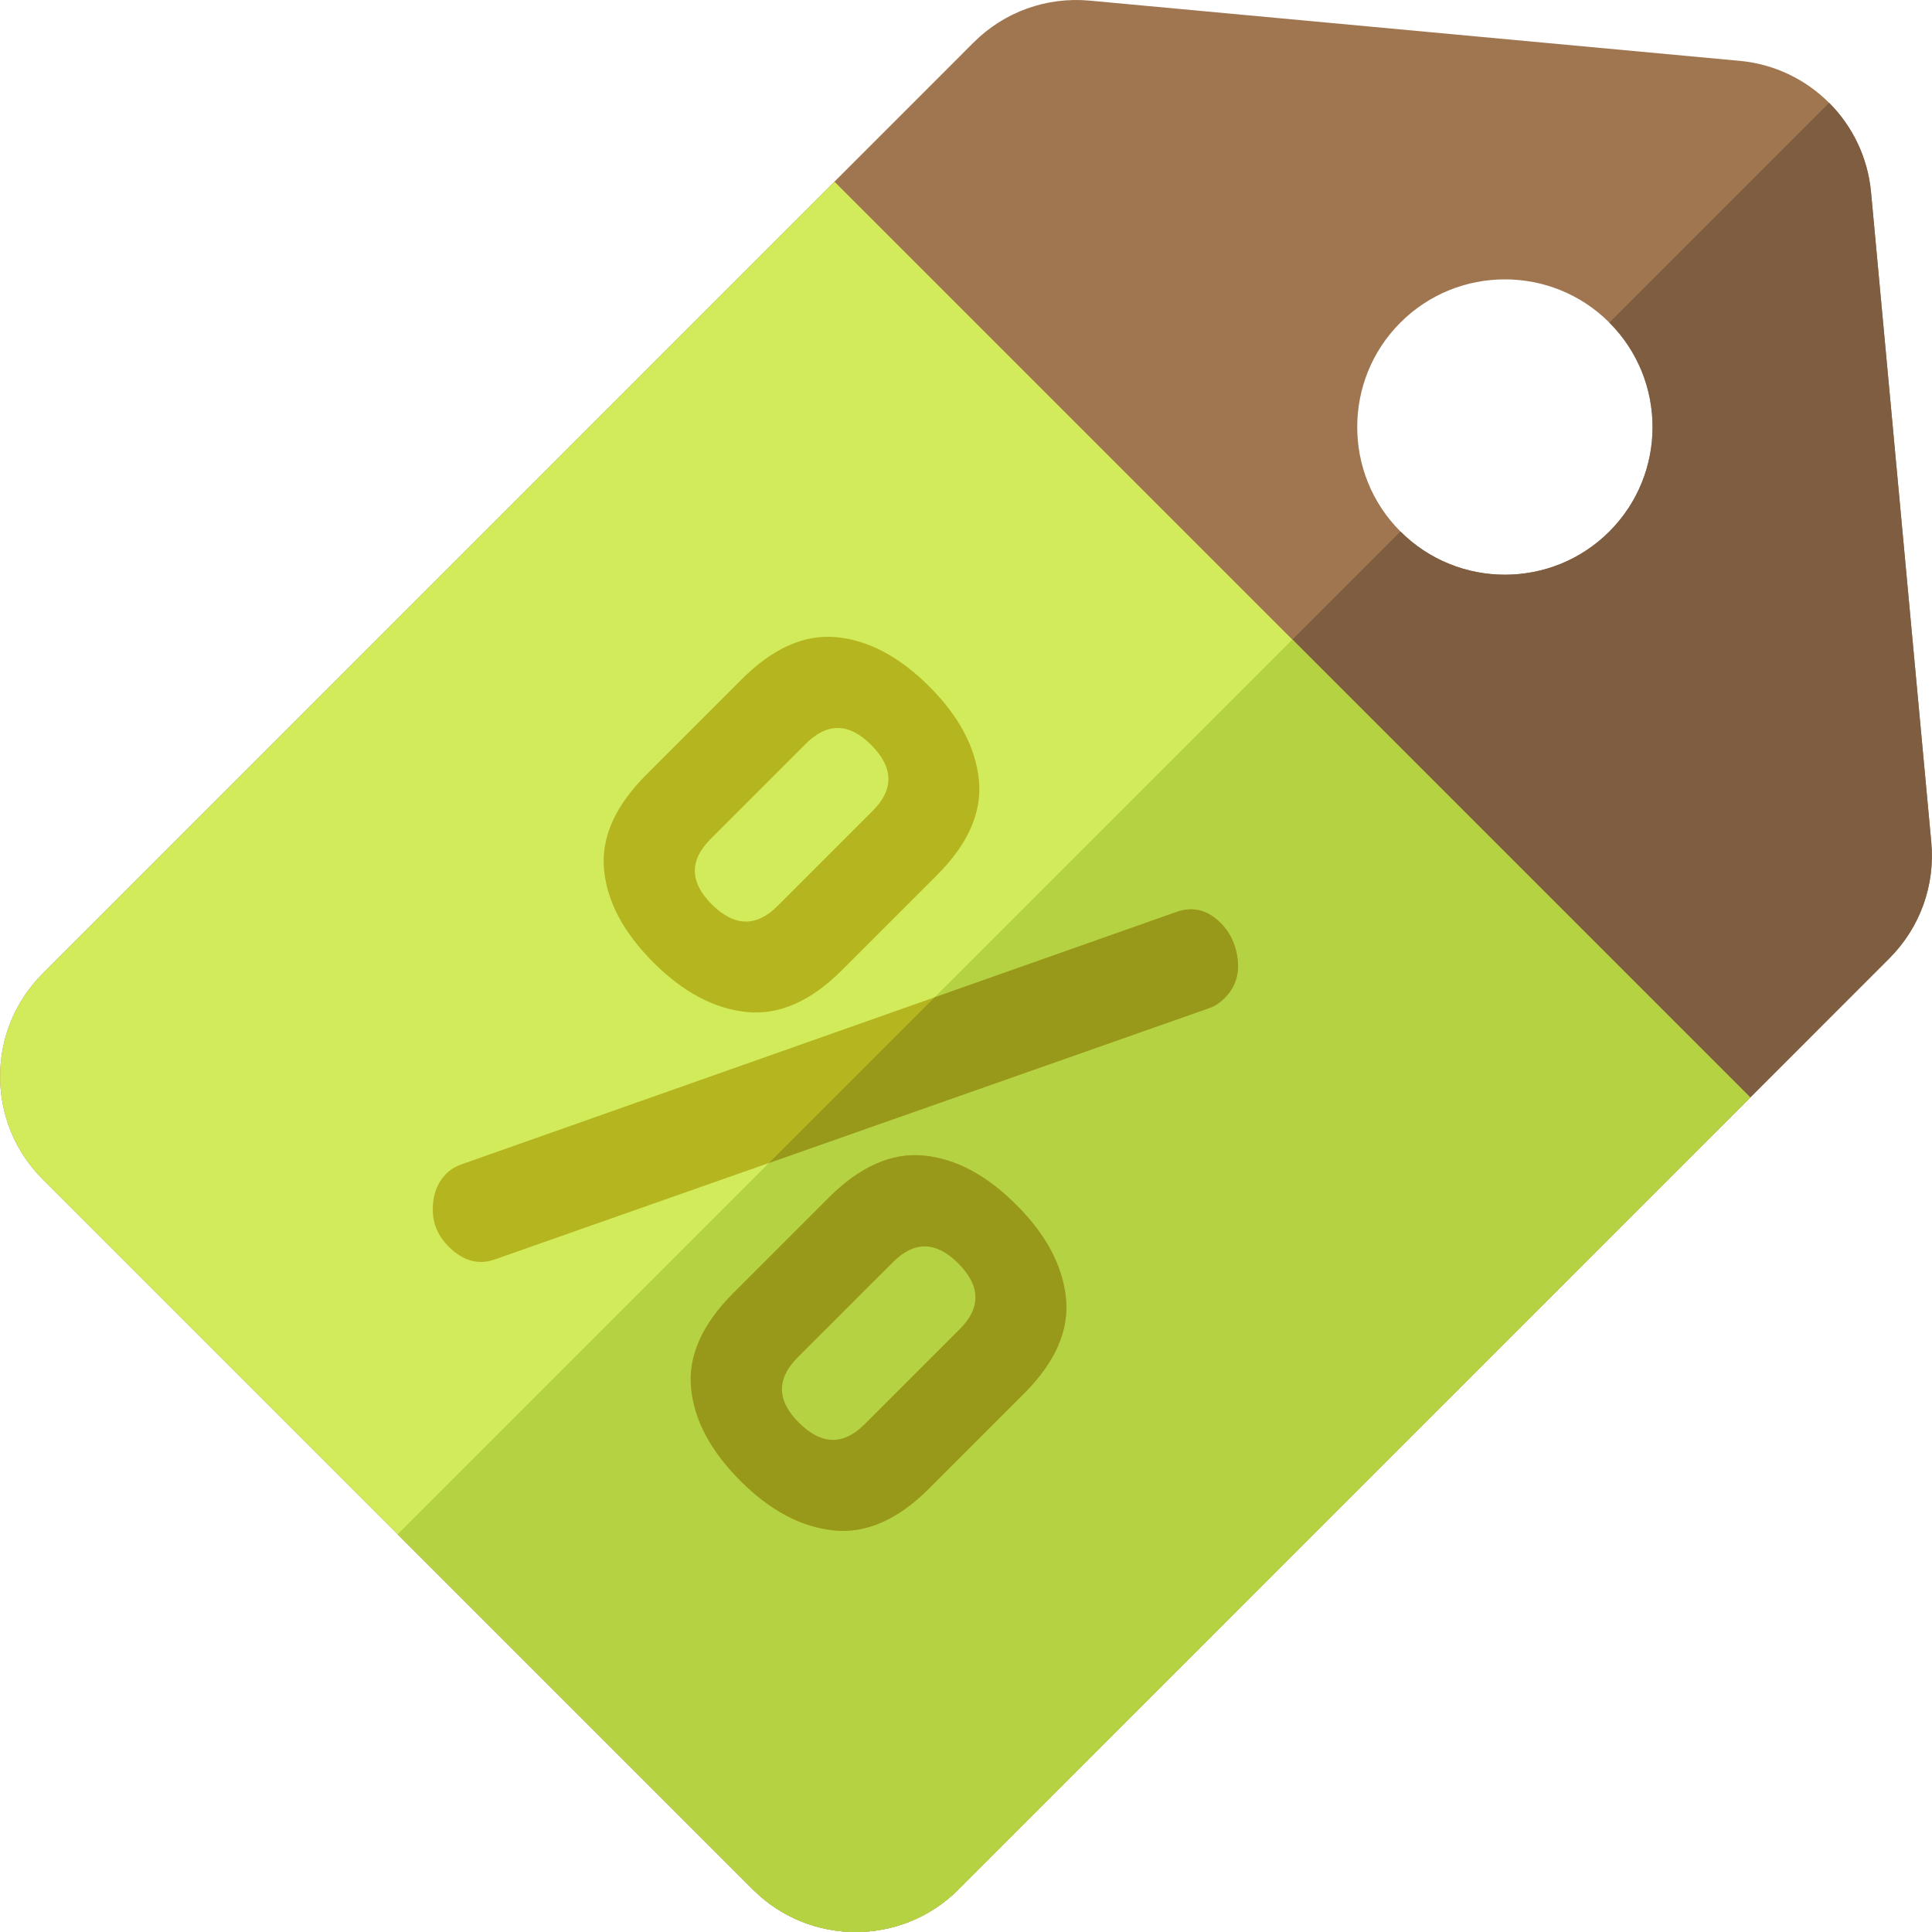
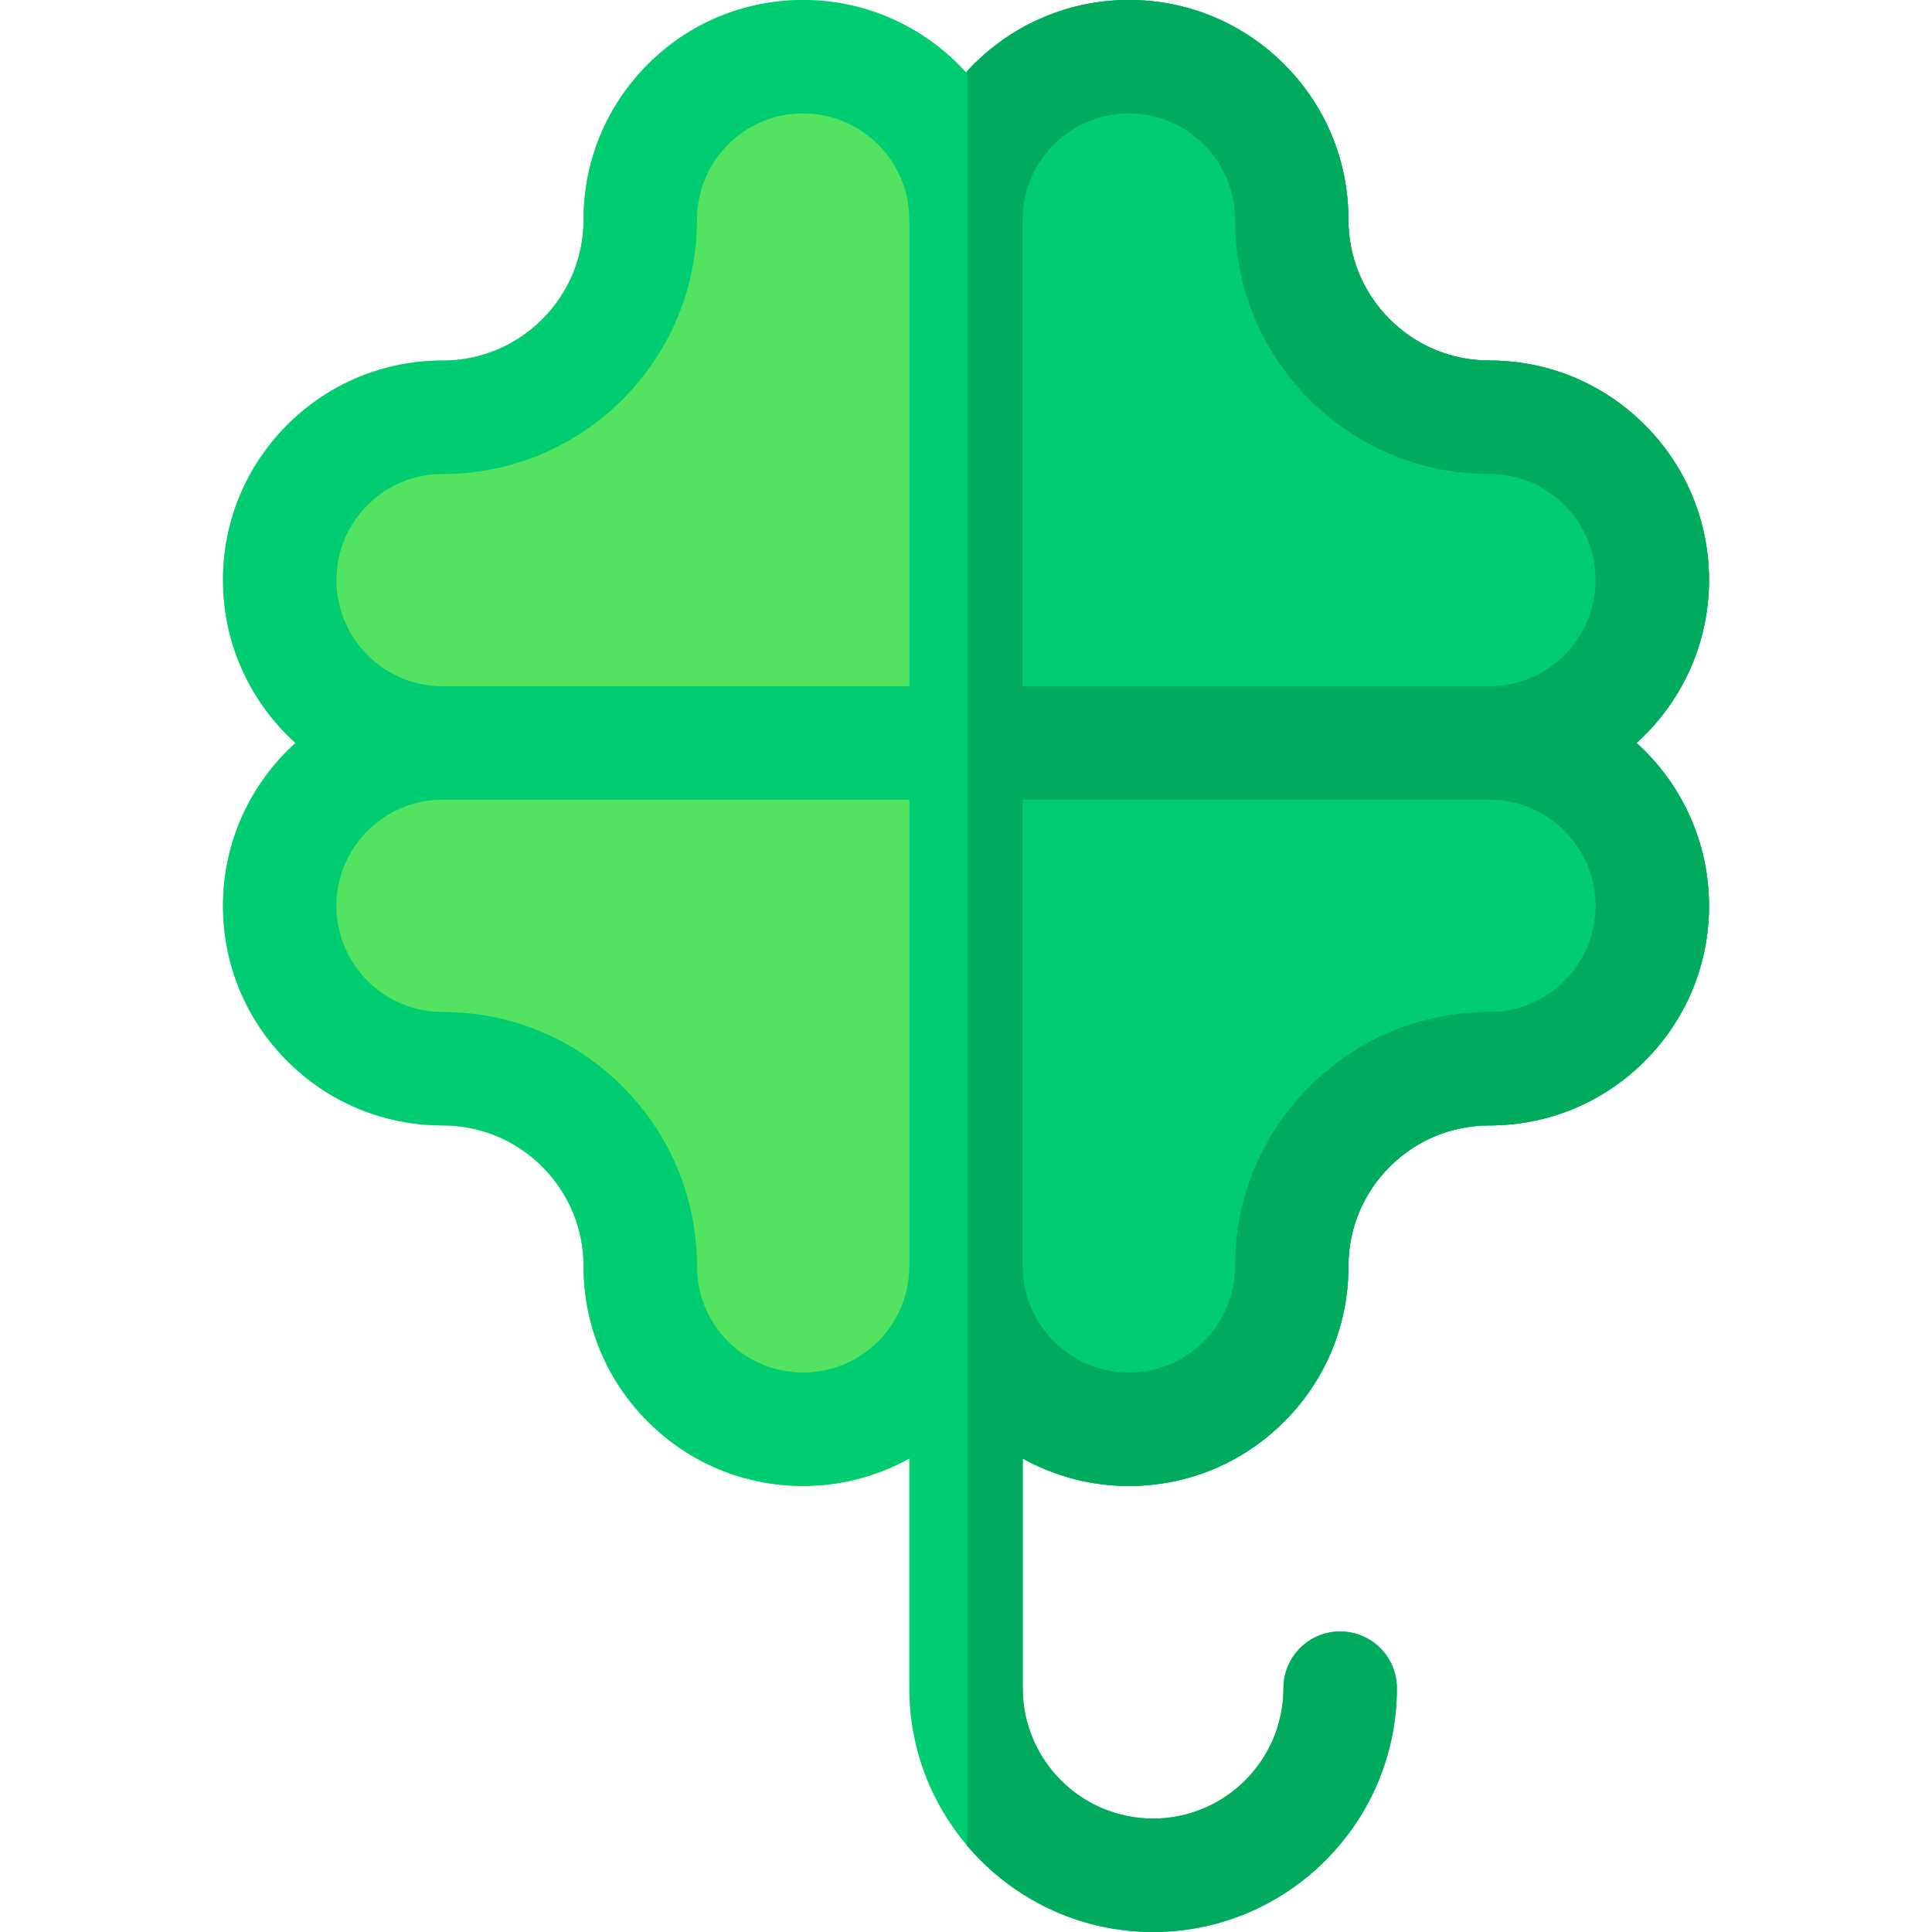
- <svg xmlns="http://www.w3.org/2000/svg" version="1.1" viewBox="0 0 512.001 512.001" width="30px" height="30px">
-   <path style="fill:#A07651;" d="M463.838,290.844l36.861-36.875c8.121-8.121,12.167-19.325,11.113-30.763L495.839,50.904     c-0.856-9.217-4.93-17.48-11.106-23.655c-6.175-6.175-14.437-10.264-23.669-11.12L288.771,0.165     C277.333-0.89,266.122,3.15,258,11.271L221.14,48.146L11.276,258.051c-15.004,15.004-15.004,39.422,0,54.425l188.266,188.266     c15.011,15.011,39.429,15.011,54.439,0L463.838,290.844z M371.131,140.853c-15.265-15.265-15.272-40.101-0.007-55.366     c15.272-15.272,40.108-15.265,55.373,0c15.265,15.265,15.272,40.101,0,55.373C411.231,156.126,386.395,156.118,371.131,140.853z" />
-   <path style="fill:#7E5D40;" d="M253.983,500.743c-15.011,15.011-39.429,15.011-54.439,0l-94.151-94.151l265.738-265.738     c15.265,15.265,40.101,15.272,55.366,0.007c15.272-15.272,15.265-40.108,0-55.373l58.238-58.238     c6.175,6.175,10.25,14.437,11.106,23.655l15.972,172.301c1.054,11.438-2.992,22.642-11.113,30.763l-36.861,36.875L253.983,500.743z" />
-   <path style="fill:#D2EB5A;" d="M253.983,500.743c-15.011,15.011-39.429,15.011-54.439,0L11.276,312.475     c-15.004-15.004-15.004-39.422,0-54.425L221.14,48.146l242.699,242.699L253.983,500.743z" />
-   <path style="fill:#B4D241;" d="M253.983,500.743c-15.011,15.011-39.429,15.011-54.439,0l-94.151-94.151l237.096-237.096     l121.349,121.349L253.983,500.743z" />
-   <path style="fill:#B5B51F;" d="M328.018,254.445c-0.42-3.971-1.931-7.253-4.532-9.854c-3.491-3.491-7.413-4.452-11.764-2.891     l-64.044,22.608l-125.117,44.166c-1.761,0.61-3.171,1.441-4.242,2.511c-2.361,2.361-3.581,5.472-3.631,9.323     c-0.06,3.841,1.34,7.193,4.182,10.034c3.831,3.831,7.933,4.972,12.285,3.411l72.627-25.55l116.704-41.055     c1.411-0.48,2.771-1.37,4.072-2.671C327.277,261.757,328.428,258.406,328.018,254.445z M259.412,206.607     c-0.9-8.583-5.272-16.806-13.125-24.669c-7.923-7.913-16.136-12.275-24.629-13.075c-8.493-0.81-16.876,2.931-25.159,11.214     l-25.199,25.209c-8.293,8.283-12.024,16.666-11.224,25.159c0.8,8.493,5.162,16.696,13.085,24.619     c7.853,7.863,16.076,12.235,24.659,13.125c8.583,0.9,17.016-2.801,25.299-11.084l25.209-25.199     C256.601,223.623,260.302,215.19,259.412,206.607z M231.282,214.87l-25.199,25.199c-5.682,5.682-11.504,5.532-17.487-0.44     c-5.852-5.862-5.942-11.624-0.26-17.306l25.199-25.209c5.682-5.672,11.454-5.582,17.306,0.27     C236.814,203.356,236.964,209.188,231.282,214.87z M282.481,343.978c-0.89-8.583-5.272-16.806-13.125-24.659     c-7.923-7.923-16.126-12.285-24.619-13.085c-8.493-0.8-16.886,2.941-25.169,11.224l-25.199,25.199     c-8.283,8.283-12.024,16.676-11.224,25.169c0.81,8.493,5.172,16.696,13.085,24.619c7.863,7.853,16.076,12.225,24.669,13.125     c8.573,0.89,17.016-2.801,25.299-11.084l25.199-25.209C279.68,360.994,283.371,352.561,282.481,343.978z M254.36,352.241     l-25.199,25.199c-5.682,5.682-11.514,5.532-17.487-0.44c-5.862-5.852-5.942-11.624-0.27-17.306l25.209-25.199     c5.672-5.682,11.444-5.592,17.306,0.26C259.892,340.737,260.042,346.559,254.36,352.241z" />
-   <g>
-     <path style="fill:#98981A;" d="M282.481,343.978c-0.89-8.583-5.272-16.806-13.125-24.659c-7.923-7.923-16.126-12.285-24.619-13.085       c-8.493-0.8-16.886,2.941-25.169,11.224l-25.199,25.199c-8.283,8.283-12.024,16.676-11.224,25.169       c0.81,8.493,5.172,16.696,13.085,24.619c7.863,7.853,16.076,12.225,24.669,13.125c8.573,0.89,17.016-2.801,25.299-11.084       l25.199-25.209C279.68,360.994,283.371,352.561,282.481,343.978z M254.36,352.241l-25.199,25.199       c-5.682,5.682-11.514,5.532-17.487-0.44c-5.862-5.852-5.942-11.624-0.27-17.306l25.209-25.199       c5.672-5.682,11.444-5.592,17.306,0.26C259.892,340.737,260.042,346.559,254.36,352.241z" />
-     <path style="fill:#98981A;" d="M324.556,264.478c-1.3,1.3-2.661,2.191-4.072,2.671l-116.704,41.055l43.896-43.896l64.044-22.608       c4.352-1.561,8.273-0.6,11.764,2.891c2.601,2.601,4.112,5.882,4.532,9.854C328.428,258.406,327.277,261.757,324.556,264.478z" />
-   </g>
+ <svg xmlns="http://www.w3.org/2000/svg" viewBox="0 0 512 512" width="30px" height="30px">
+   <path style="fill:#54E360;" d="M452.902,240.052c0,15.542-6.053,30.163-17.046,41.146c-10.993,10.993-25.594,17.046-41.136,17.046  c-0.01,0-0.01,0-0.02,0c-9.971,0-19.35,3.888-26.415,10.943c-7.055,7.055-10.943,16.434-10.943,26.415  c0,15.542-6.053,30.163-17.036,41.146c-10.993,10.993-25.603,17.046-41.146,17.046c0,0,0,0-0.01,0  c-16.915,0-32.177-7.265-42.819-18.839c-0.11-0.12-0.22-0.24-0.331-0.361c-10.662,11.785-26.054,19.2-43.16,19.2  c-15.542,0-30.153-6.053-41.146-17.046c-10.993-10.983-17.046-25.603-17.046-41.146c0-9.981-3.888-19.36-10.943-26.415  c-7.055-7.055-16.434-10.943-26.415-10.943c-15.542,0-30.153-6.053-41.146-17.046s-17.046-25.604-17.046-41.146  c0-17.106,7.416-32.498,19.2-43.16c-11.785-10.652-19.2-26.054-19.2-43.16c0-15.542,6.053-30.153,17.046-41.146  c10.983-10.983,25.593-17.036,41.136-17.036h0.01c9.981,0,19.36-3.888,26.415-10.943c7.055-7.065,10.943-16.444,10.943-26.425  c0-15.542,6.053-30.153,17.046-41.146C182.677,6.053,197.287,0,212.83,0c0.01,0,0.01,0,0.01,0c17.106,0,32.498,7.415,43.16,19.2  c0.11-0.12,0.22-0.241,0.331-0.361C266.973,7.265,282.235,0,299.16,0c15.542,0,30.153,6.053,41.146,17.036  c10.993,10.993,17.046,25.604,17.036,41.156c0,9.971,3.888,19.35,10.943,26.415c7.065,7.055,16.444,10.943,26.425,10.943  c15.542,0,30.153,6.053,41.146,17.036c10.993,10.993,17.046,25.614,17.046,41.156c0,17.096-7.426,32.498-19.21,43.15  C445.476,207.554,452.902,222.946,452.902,240.052z" />
+   <path style="fill:#00CC71;" d="M452.902,240.052c0,15.542-6.053,30.163-17.046,41.146c-10.993,10.993-25.594,17.046-41.136,17.046   c-0.01,0-0.01,0-0.02,0c-9.971,0-19.35,3.888-26.415,10.943c-7.055,7.055-10.943,16.434-10.943,26.415   c0,15.542-6.053,30.163-17.036,41.146c-10.993,10.993-25.603,17.046-41.146,17.046c0,0,0,0-0.01,0   c-16.915,0-32.177-7.265-42.819-18.839V18.839C266.973,7.265,282.235,0,299.16,0c15.542,0,30.153,6.053,41.146,17.036   c10.993,10.993,17.046,25.604,17.036,41.156c0,9.971,3.888,19.35,10.943,26.415c7.065,7.055,16.444,10.943,26.425,10.943   c15.542,0,30.153,6.053,41.146,17.036c10.993,10.993,17.046,25.614,17.046,41.156c0,17.096-7.426,32.498-19.21,43.15   C445.476,207.554,452.902,222.946,452.902,240.052z" />
+   <path style="fill:#00CC71;" d="M433.691,196.891c11.785-10.652,19.21-26.054,19.21-43.15c0-15.542-6.053-30.163-17.046-41.156   c-10.993-10.983-25.604-17.036-41.146-17.036c-9.981,0-19.36-3.888-26.425-10.943c-7.055-7.065-10.943-16.444-10.943-26.415   c0.01-15.553-6.043-30.163-17.036-41.156C329.313,6.053,314.703,0,299.16,0c-16.925,0-32.187,7.265-42.83,18.839   c-0.11,0.12-0.22,0.241-0.331,0.361C245.338,7.415,229.946,0,212.84,0c0,0,0,0-0.01,0c-15.542,0-30.153,6.053-41.136,17.036   c-10.993,10.993-17.046,25.604-17.046,41.146c0,9.981-3.888,19.36-10.943,26.425c-7.055,7.055-16.434,10.943-26.415,10.943h-0.01   c-15.542,0-30.153,6.053-41.136,17.036c-10.993,10.993-17.046,25.604-17.046,41.146c0,17.106,7.416,32.508,19.2,43.16   c-11.785,10.662-19.2,26.054-19.2,43.16c0,15.542,6.053,30.153,17.046,41.146s25.604,17.046,41.146,17.046   c9.981,0,19.36,3.888,26.415,10.943c7.055,7.055,10.943,16.434,10.943,26.415c0,15.542,6.053,30.163,17.046,41.146   c10.993,10.993,25.604,17.046,41.146,17.046c10.201,0,19.781-2.656,28.129-7.285v60.877c0,15.923,5.782,30.514,15.362,41.777   C268.196,503.132,285.872,512,305.584,512c35.624,0,64.605-28.991,64.605-64.615c0-8.307-6.724-15.031-15.031-15.031   c-8.297,0-15.031,6.724-15.031,15.031c0,19.05-15.492,34.552-34.542,34.552c-19.06,0-34.552-15.502-34.552-34.552v-60.877   c8.337,4.63,17.927,7.285,28.119,7.285c0.01,0,0.01,0,0.01,0c15.542,0,30.153-6.053,41.146-17.046   c10.983-10.983,17.036-25.603,17.036-41.146c0-9.981,3.888-19.36,10.943-26.415c7.065-7.055,16.444-10.943,26.415-10.943   c0.01,0,0.01,0,0.02,0c15.542,0,30.143-6.053,41.136-17.046c10.993-10.983,17.046-25.604,17.046-41.146   C452.902,222.946,445.476,207.554,433.691,196.891z M240.969,335.682c-0.04,15.472-12.646,28.049-28.129,28.049   c-7.516,0-14.58-2.926-19.892-8.237c-5.311-5.311-8.237-12.376-8.237-19.882c0-18.018-7.015-34.953-19.741-47.68   c-12.737-12.737-29.672-19.751-47.68-19.751c-7.516,0-14.58-2.926-19.892-8.237c-5.311-5.311-8.237-12.376-8.237-19.892   c0-15.502,12.616-28.129,28.129-28.129h123.678L240.969,335.682L240.969,335.682z M240.969,181.86H117.29   c-15.512,0-28.129-12.616-28.129-28.129c0-7.506,2.926-14.57,8.237-19.882c5.311-5.311,12.366-8.237,19.882-8.237h0.01   c18.008,0,34.943-7.015,47.68-19.751c12.727-12.737,19.741-29.672,19.741-47.68c0-7.516,2.926-14.57,8.237-19.892   c5.311-5.311,12.376-8.227,19.882-8.227c0.01,0,0.01,0,0.01,0c15.512,0,28.129,12.616,28.129,28.119V181.86z M414.591,259.943   c-5.301,5.311-12.366,8.237-19.872,8.237c-0.01,0-0.01,0-0.01,0c-18.008,0-34.943,7.015-47.68,19.751   c-12.737,12.727-19.751,29.662-19.751,47.67c0,7.516-2.926,14.58-8.237,19.892c-5.311,5.311-12.366,8.237-19.882,8.237   c-7.756,0-14.791-3.157-19.882-8.247c-5.091-5.091-8.247-12.125-8.247-19.882V211.923H394.71c15.512,0,28.129,12.626,28.129,28.129   C422.839,247.567,419.913,254.632,414.591,259.943z M394.71,181.86H271.031V58.182c0-15.502,12.616-28.119,28.129-28.119   c7.506,0,14.57,2.926,19.892,8.237c5.311,5.311,8.237,12.366,8.227,19.882c0,18.008,7.015,34.943,19.751,47.68   s29.672,19.751,47.68,19.751c7.516,0,14.58,2.926,19.892,8.237c5.311,5.311,8.237,12.376,8.237,19.882   C422.839,169.244,410.222,181.86,394.71,181.86z" />
+   <path style="fill:#00AB5E;" d="M433.691,196.891c11.785-10.652,19.21-26.054,19.21-43.15c0-15.542-6.053-30.163-17.046-41.156  c-10.993-10.983-25.604-17.036-41.146-17.036c-9.981,0-19.36-3.888-26.425-10.943c-7.055-7.065-10.943-16.444-10.943-26.415  c0.01-15.553-6.043-30.163-17.036-41.156C329.313,6.053,314.703,0,299.16,0c-16.925,0-32.187,7.265-42.83,18.839v470.323  C268.196,503.131,285.872,512,305.584,512c35.624,0,64.605-28.991,64.605-64.615c0-8.307-6.724-15.031-15.031-15.031  c-8.297,0-15.031,6.724-15.031,15.031c0,19.05-15.492,34.552-34.542,34.552c-19.06,0-34.552-15.502-34.552-34.552v-60.877  c8.337,4.63,17.927,7.285,28.119,7.285c0.01,0,0.01,0,0.01,0c15.542,0,30.153-6.053,41.146-17.046  c10.983-10.983,17.036-25.603,17.036-41.146c0-9.981,3.888-19.36,10.943-26.415c7.065-7.055,16.444-10.943,26.415-10.943  c0.01,0,0.01,0,0.02,0c15.542,0,30.143-6.053,41.136-17.046c10.993-10.983,17.046-25.604,17.046-41.146  C452.902,222.946,445.476,207.554,433.691,196.891z M414.591,259.943c-5.301,5.311-12.366,8.237-19.872,8.237c-0.01,0-0.01,0-0.01,0  c-18.008,0-34.943,7.015-47.68,19.751c-12.737,12.727-19.751,29.662-19.751,47.67c0,7.516-2.926,14.58-8.237,19.892  c-5.311,5.311-12.366,8.237-19.882,8.237c-7.756,0-14.791-3.157-19.882-8.247c-5.091-5.091-8.247-12.125-8.247-19.882V211.923  H394.71c15.512,0,28.129,12.626,28.129,28.129C422.839,247.567,419.913,254.632,414.591,259.943z M394.71,181.86H271.031V58.182  c0-15.502,12.616-28.119,28.129-28.119c7.506,0,14.57,2.926,19.892,8.237c5.311,5.311,8.237,12.366,8.227,19.882  c0,18.008,7.015,34.943,19.751,47.68s29.672,19.751,47.68,19.751c7.516,0,14.58,2.926,19.892,8.237  c5.311,5.311,8.237,12.376,8.237,19.882C422.839,169.244,410.222,181.86,394.71,181.86z" />
</svg>
